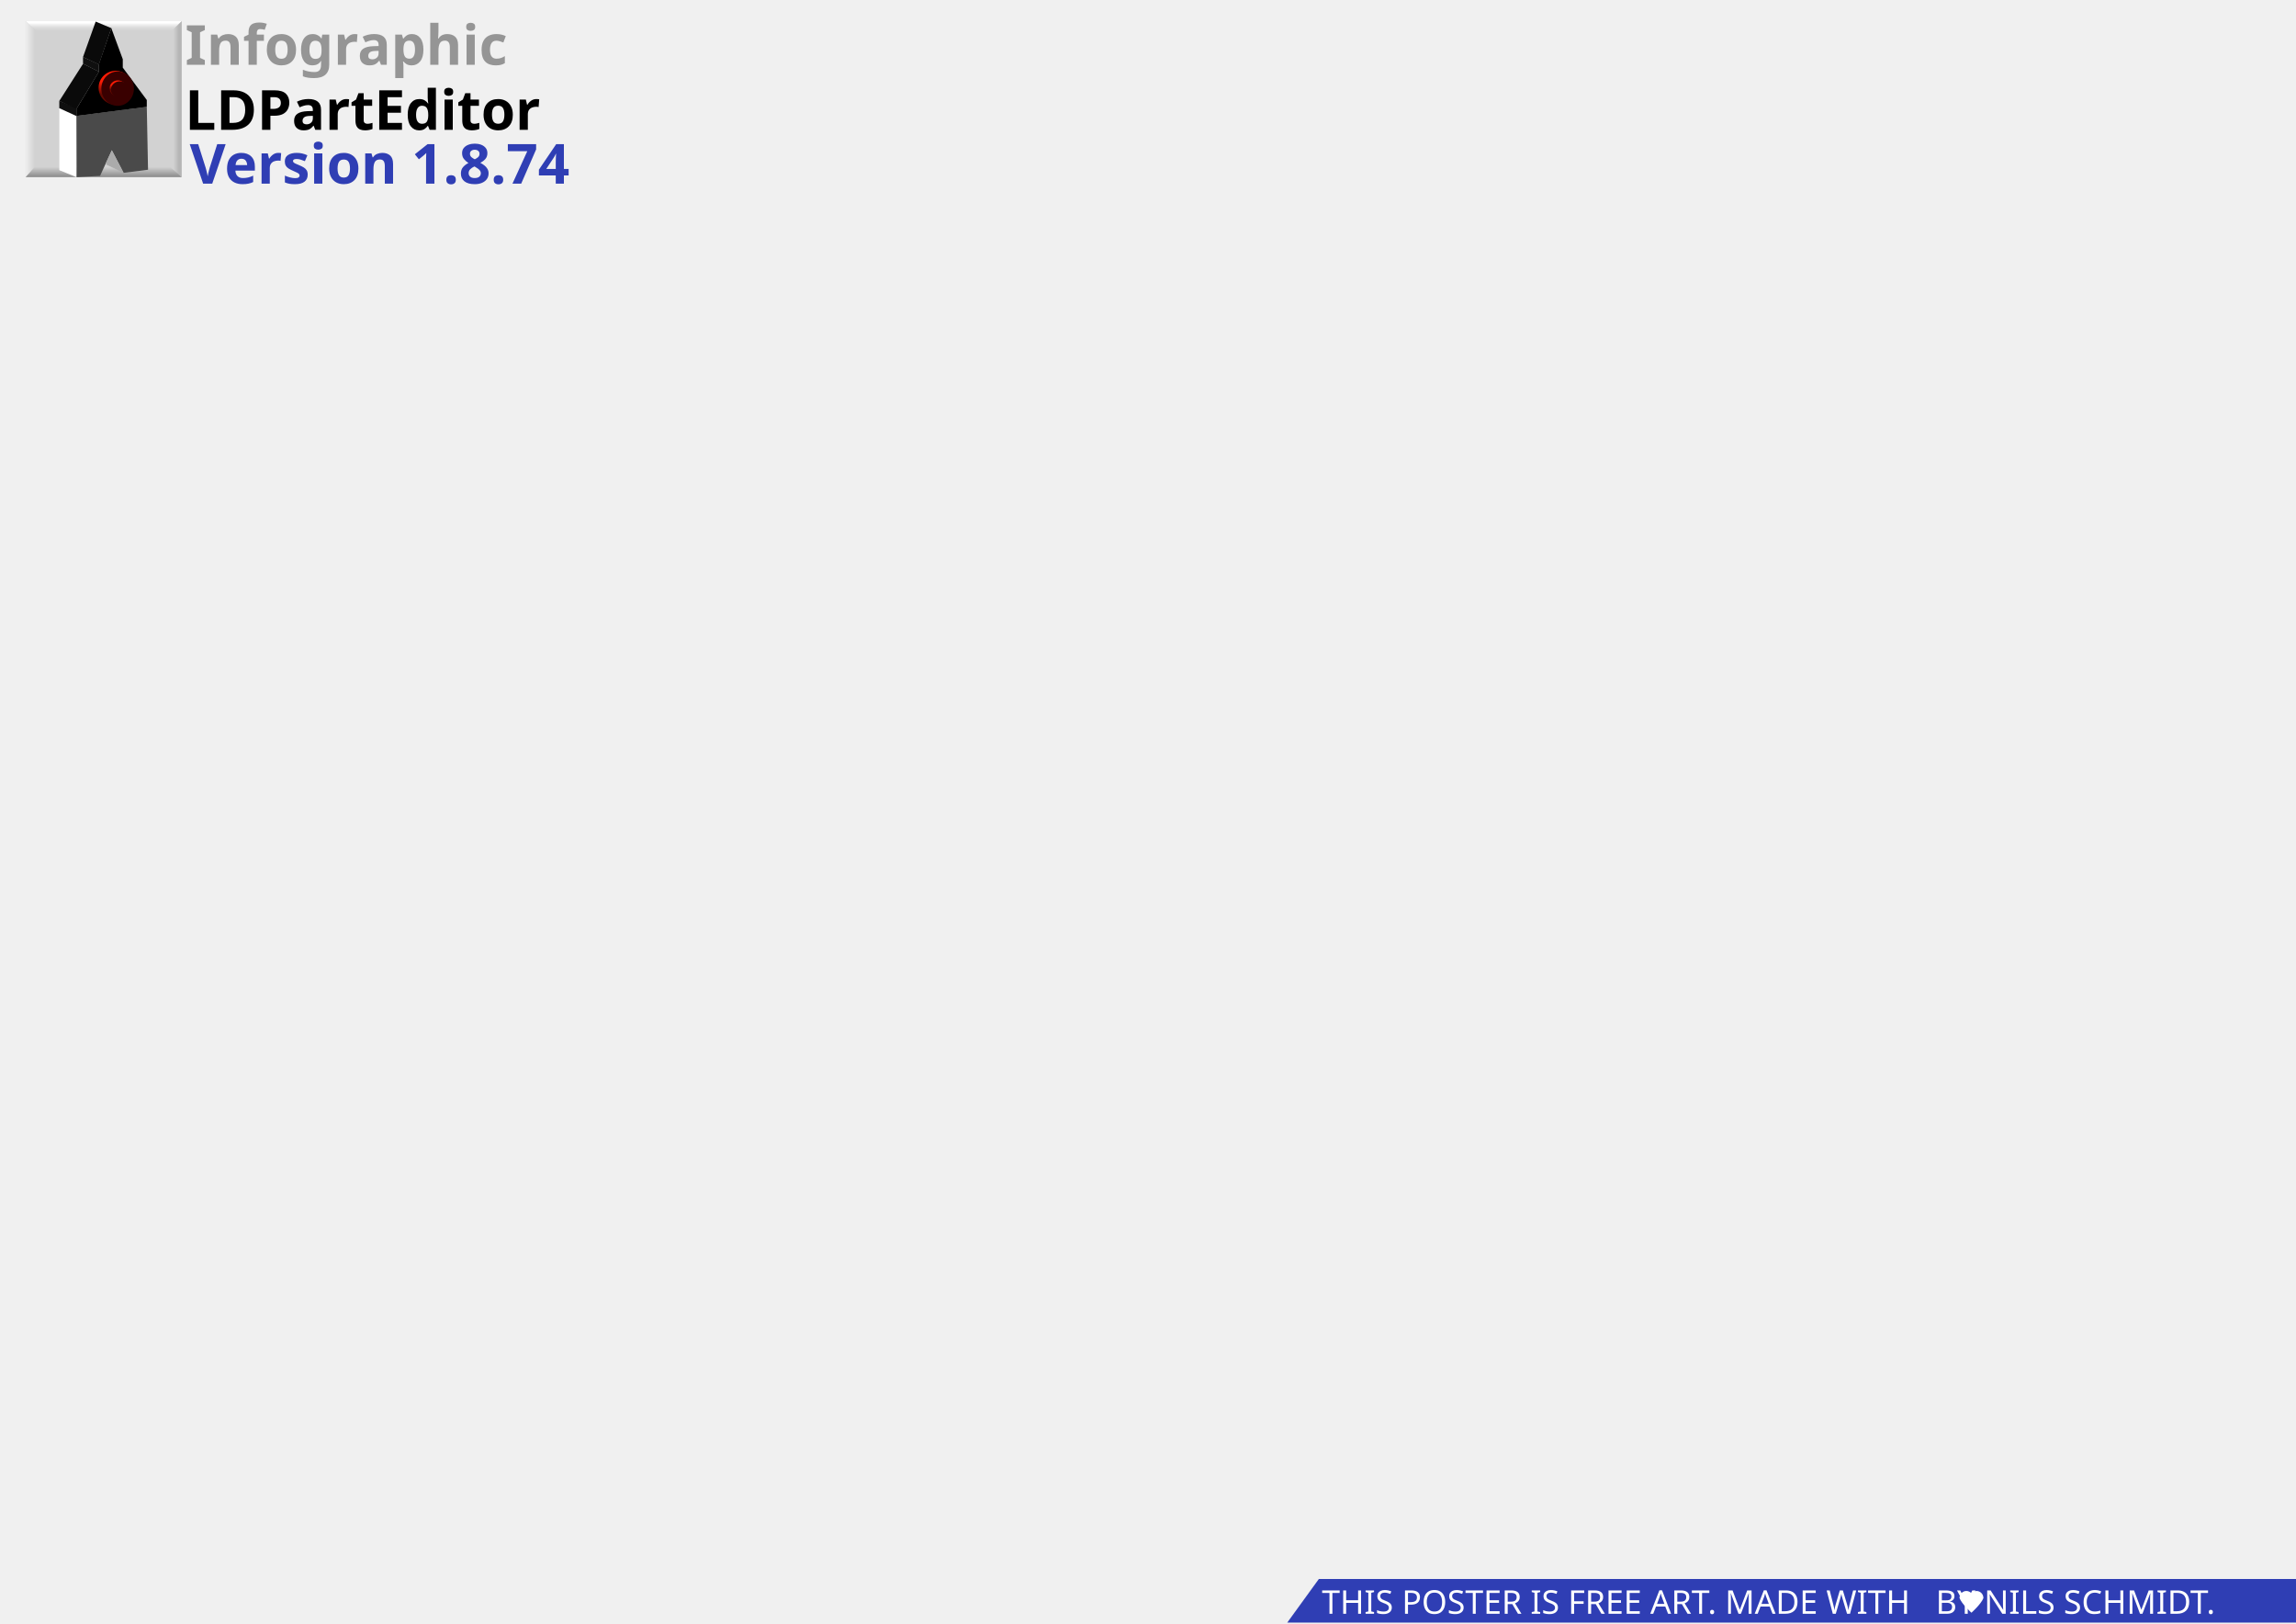
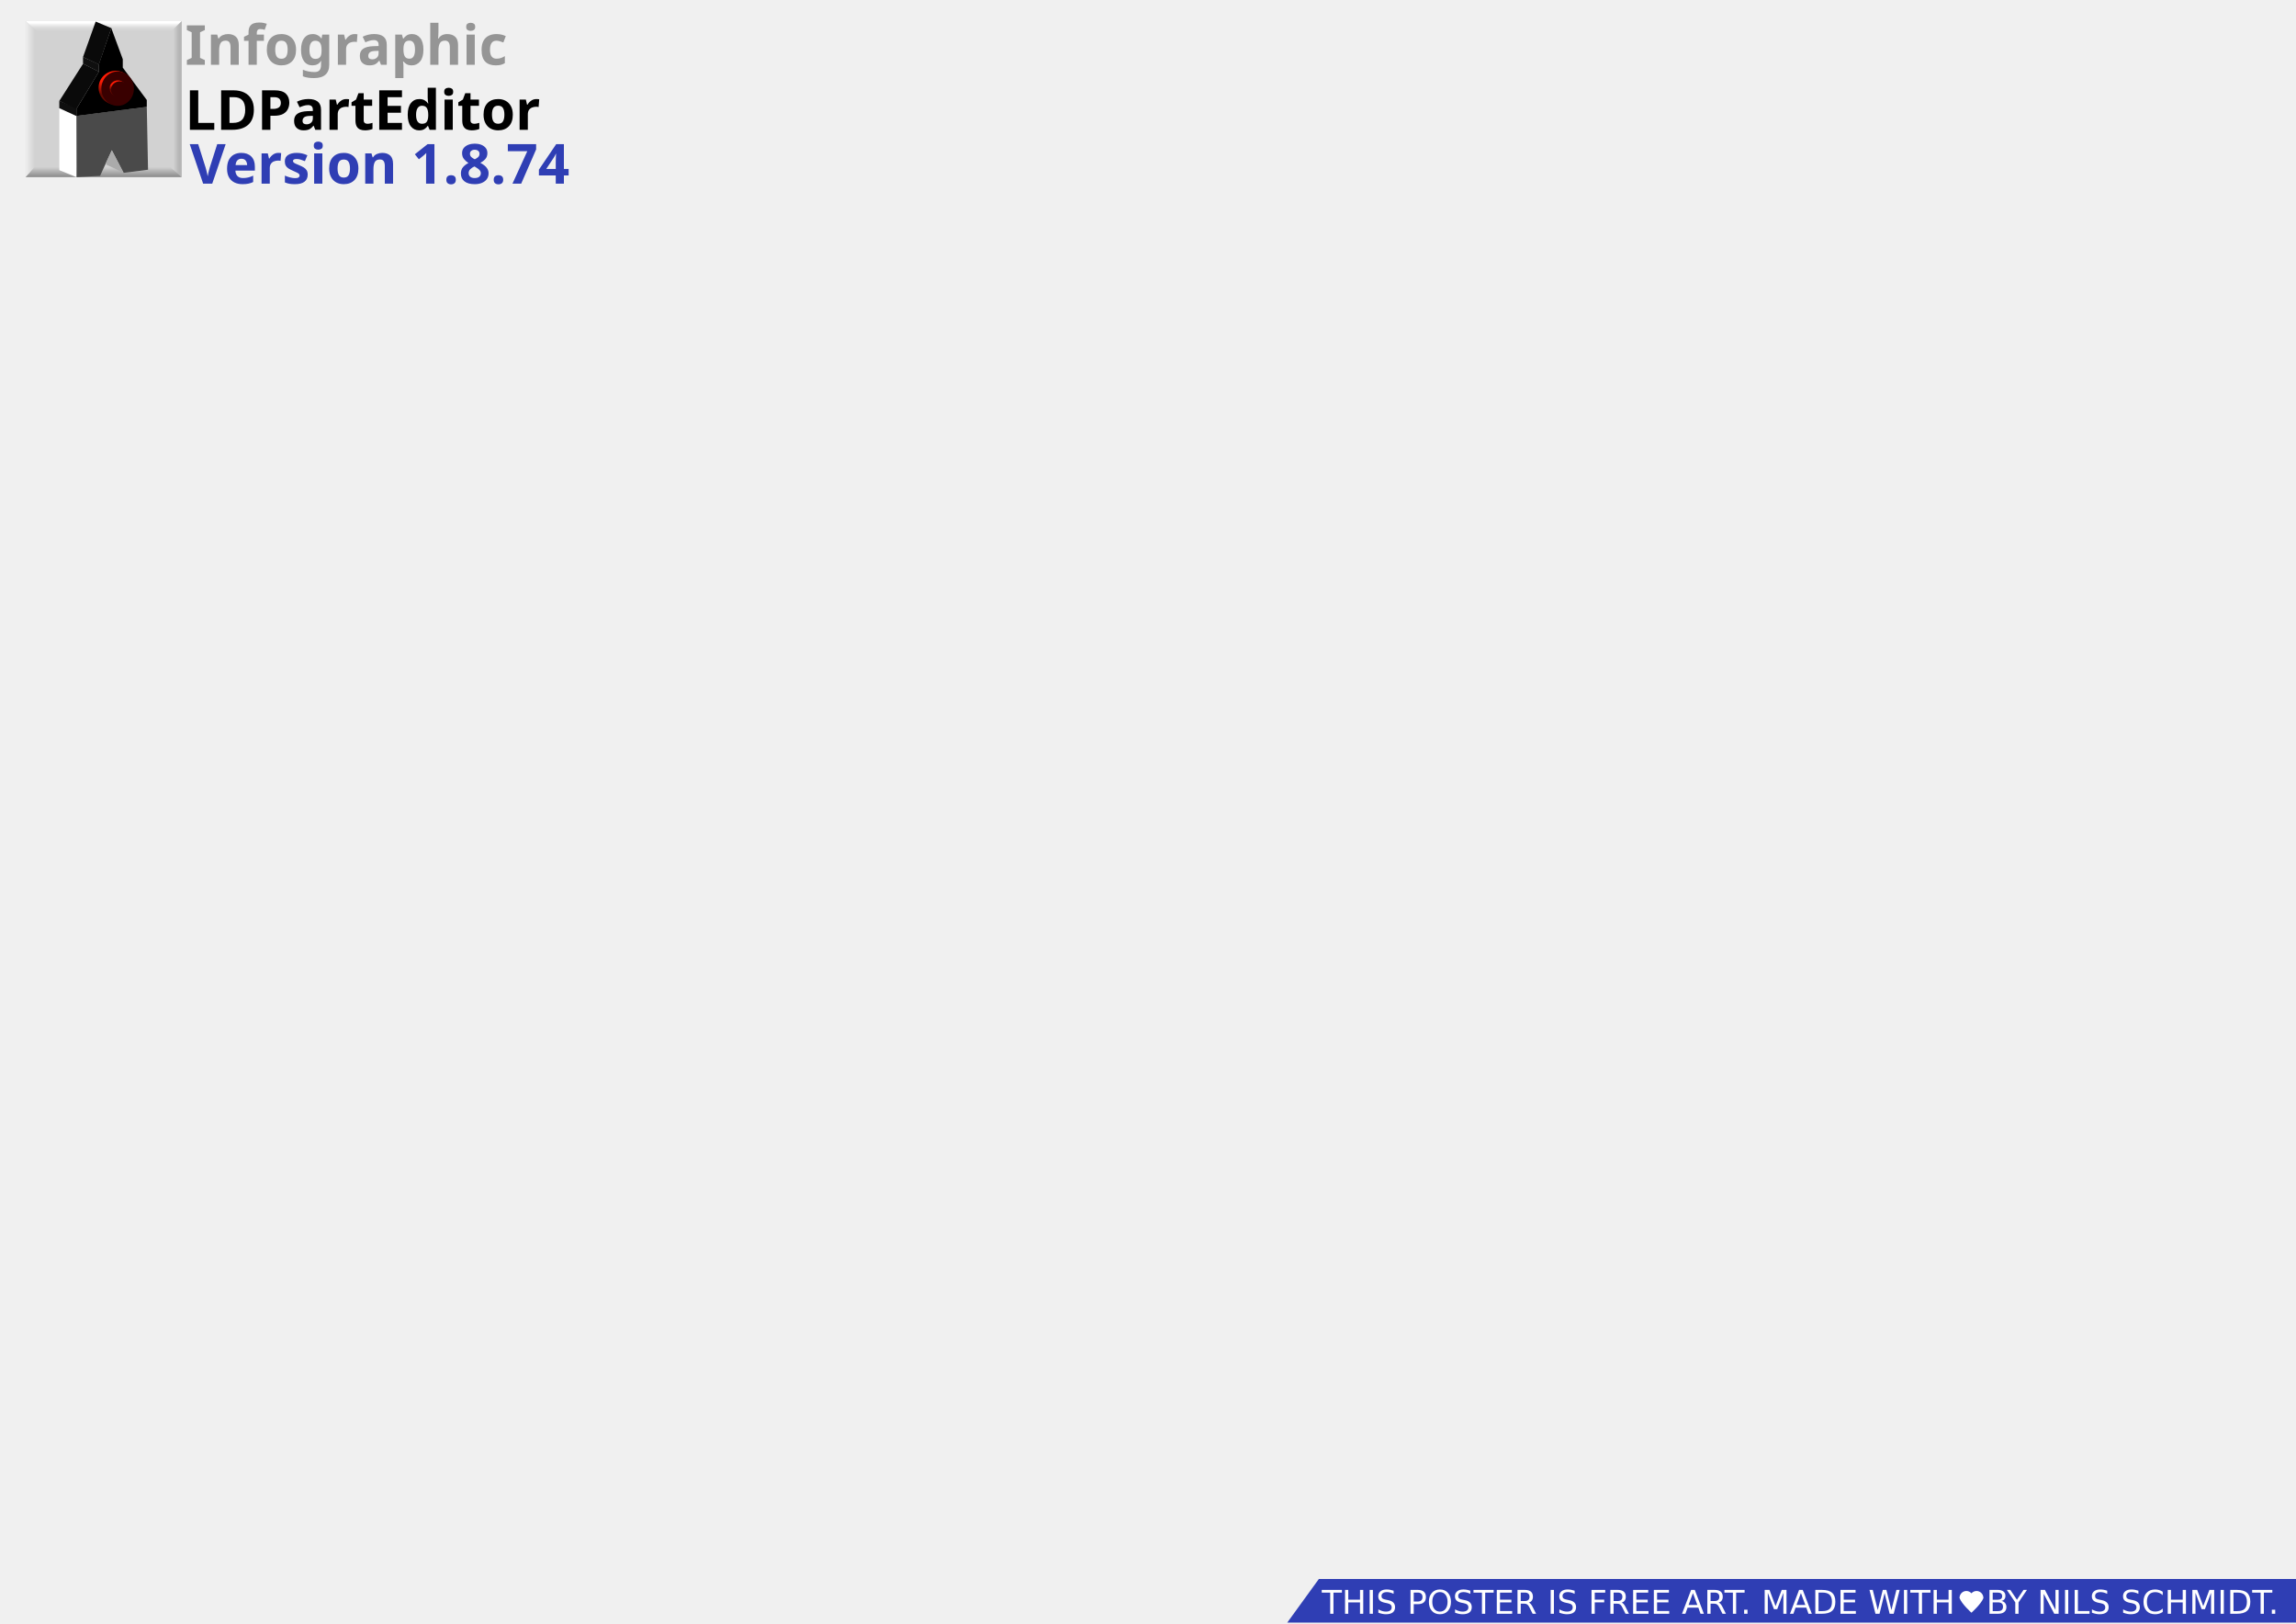
<svg xmlns="http://www.w3.org/2000/svg" xmlns:ns1="http://www.openswatchbook.org/uri/2009/osb" xmlns:xlink="http://www.w3.org/1999/xlink" width="297mm" height="210mm" viewBox="0 0 1052.362 744.094" id="svg2" version="1.1">
  <defs id="defs4">
    <linearGradient id="linearGradient5881">
      <stop style="stop-color:#ff1c05;stop-opacity:1;" offset="0" id="stop5883" />
      <stop style="stop-color:#640900;stop-opacity:1" offset="1" id="stop5885" />
    </linearGradient>
    <linearGradient id="linearGradient5867">
      <stop style="stop-color:#ff1c05;stop-opacity:1;" offset="0" id="stop5869" />
      <stop style="stop-color:#640900;stop-opacity:1" offset="1" id="stop5871" />
    </linearGradient>
    <linearGradient id="linearGradient5803">
      <stop style="stop-color:#ececec;stop-opacity:1" offset="0" id="stop5805" />
      <stop style="stop-color:#d2d2d2;stop-opacity:1" offset="1" id="stop5807" />
    </linearGradient>
    <linearGradient id="linearGradient5795">
      <stop style="stop-color:#929292;stop-opacity:1" offset="0" id="stop5797" />
      <stop style="stop-color:#d2d2d2;stop-opacity:1" offset="1" id="stop5799" />
    </linearGradient>
    <linearGradient id="linearGradient5787">
      <stop style="stop-color:#aaaaaa;stop-opacity:0.746" offset="0" id="stop5789" />
      <stop style="stop-color:#d2d2d2;stop-opacity:1" offset="1" id="stop5791" />
    </linearGradient>
    <linearGradient id="linearGradient5779">
      <stop style="stop-color:#ffffff;stop-opacity:1" offset="0" id="stop5781" />
      <stop style="stop-color:#d2d2d2;stop-opacity:0" offset="1" id="stop5783" />
    </linearGradient>
    <linearGradient id="linearGradient4149-4" ns1:paint="solid">
      <stop id="stop5611" offset="0" style="stop-color:#d2d2d2;stop-opacity:1;" />
    </linearGradient>
    <linearGradient id="linearGradient4149" ns1:paint="solid">
      <stop style="stop-color:#d2d2d2;stop-opacity:1;" offset="0" id="stop4151" />
    </linearGradient>
    <linearGradient xlink:href="#linearGradient5779" id="linearGradient5785" x1="83.839" y1="313.523" x2="83.839" y2="316.201" gradientUnits="userSpaceOnUse" />
    <linearGradient xlink:href="#linearGradient5787" id="linearGradient5793" x1="105.982" y1="336.023" x2="104.286" y2="336.023" gradientUnits="userSpaceOnUse" />
    <linearGradient xlink:href="#linearGradient5795" id="linearGradient5801" x1="82.857" y1="357.63" x2="82.857" y2="355.041" gradientUnits="userSpaceOnUse" />
    <linearGradient xlink:href="#linearGradient5803" id="linearGradient5809" x1="61.875" y1="335.041" x2="64.196" y2="335.041" gradientUnits="userSpaceOnUse" />
    <linearGradient xlink:href="#linearGradient5867" id="linearGradient5873" x1="46.006" y1="331.467" x2="46.006" y2="335.223" gradientUnits="userSpaceOnUse" />
    <linearGradient xlink:href="#linearGradient5881" id="linearGradient5887" x1="48.79" y1="332.086" x2="48.79" y2="333.986" gradientUnits="userSpaceOnUse" />
  </defs>
  <g id="layer1" transform="translate(0,-308.2677)">
-     <path style="opacity:1;fill:#2f3eb4;fill-opacity:1;fill-rule:nonzero;stroke:none;stroke-width:5.722;stroke-linejoin:round;stroke-miterlimit:4;stroke-dasharray:none;stroke-opacity:1" d="m 604.5,1031.862 448.5,0 0,20 -463,0 z" id="rect4218" />
    <g id="g5947" transform="matrix(1.589256,0,0,1.589256,-86.15339,-179.4797)">
      <g id="g5811">
        <rect style="opacity:1;fill:#d2d2d2;fill-opacity:1;fill-rule:nonzero;stroke:none;stroke-width:5.722;stroke-linejoin:round;stroke-miterlimit:4;stroke-dasharray:none;stroke-opacity:1" id="rect5693" width="45" height="45" x="61.607" y="312.987" />
        <path style="opacity:1;fill:url(#linearGradient5785);fill-opacity:1;fill-rule:nonzero;stroke:none;stroke-width:5.722;stroke-linejoin:round;stroke-miterlimit:4;stroke-dasharray:none;stroke-opacity:1" d="m 61.607,312.987 45,0 -2.683,3.036 -39.381,0 z" id="rect5693-9" />
        <path style="opacity:1;fill:url(#linearGradient5809);fill-opacity:1;fill-rule:nonzero;stroke:none;stroke-width:5.722;stroke-linejoin:round;stroke-miterlimit:4;stroke-dasharray:none;stroke-opacity:1" d="m 61.607,357.987 0,-45 3.036,2.683 0,39.381 z" id="rect5693-9-7" />
        <path style="opacity:1;fill:url(#linearGradient5801);fill-opacity:1;fill-rule:nonzero;stroke:none;stroke-width:5.722;stroke-linejoin:round;stroke-miterlimit:4;stroke-dasharray:none;stroke-opacity:1" d="m 106.607,357.987 -45,0 2.683,-3.036 39.381,0 z" id="rect5693-9-76" />
        <path style="opacity:1;fill:url(#linearGradient5793);fill-opacity:1;fill-rule:nonzero;stroke:none;stroke-width:5.722;stroke-linejoin:round;stroke-miterlimit:4;stroke-dasharray:none;stroke-opacity:1" d="m 106.607,312.987 0,45 -3.036,-2.683 0,-39.381 z" id="rect5693-9-7-2" />
      </g>
      <g transform="translate(53.153,0.1785731)" id="g5930">
        <path style="opacity:1;fill:#4a4a4a;fill-opacity:1;fill-rule:nonzero;stroke:none;stroke-width:5.722;stroke-linejoin:round;stroke-miterlimit:4;stroke-dasharray:none;stroke-opacity:1" d="m 23.036,340.13 20.357,-2.589 0.357,18.125 -7.054,0.893 -3.393,-6.518 -3.393,7.411 -6.786,0.357 z" id="rect5818" />
        <path style="opacity:1;fill:#ababab;fill-opacity:1;fill-rule:nonzero;stroke:none;stroke-width:5.722;stroke-linejoin:round;stroke-miterlimit:4;stroke-dasharray:none;stroke-opacity:1" d="m 33.299,350.072 3.414,6.492 -5,-2.375 -0.047,-0.62 z" id="rect5823" />
        <path style="opacity:1;fill:#ffffff;fill-opacity:1;fill-rule:nonzero;stroke:none;stroke-width:5.722;stroke-linejoin:round;stroke-miterlimit:4;stroke-dasharray:none;stroke-opacity:1" d="m 18.169,337.919 4.924,2.215 0,17.671 -4.924,-2.011 z" id="rect5830" />
        <path style="opacity:1;fill:#000000;fill-opacity:1;fill-rule:nonzero;stroke:none;stroke-width:5.722;stroke-linejoin:round;stroke-miterlimit:4;stroke-dasharray:none;stroke-opacity:1" d="m 33.156,314.831 3.312,8.969 0,2.422 6.925,9.34 0,1.98 -20.301,2.608 0,-2.021 6.461,-10.694 0,-2.167 z" id="rect5840" />
        <g id="g5906">
          <g transform="matrix(1.032601,0,0,0.9847646,-17.38607,3.814811)" id="g5893">
            <ellipse style="opacity:1;fill:url(#linearGradient5873);fill-opacity:1;fill-rule:nonzero;stroke:none;stroke-width:5.722;stroke-linejoin:round;stroke-miterlimit:4;stroke-dasharray:none;stroke-opacity:1" id="path5847" cx="50.153" cy="333.296" rx="4.761" ry="4.96" />
            <ellipse style="opacity:1;fill:#390000;fill-opacity:1;fill-rule:nonzero;stroke:none;stroke-width:5.722;stroke-linejoin:round;stroke-miterlimit:4;stroke-dasharray:none;stroke-opacity:1" id="path5845" cx="50.718" cy="333.555" rx="4.55" ry="5.036" />
          </g>
          <g transform="matrix(0.8186599,0,0,0.7040442,-6.852559,97.37125)" id="g5889">
            <ellipse style="opacity:1;fill:url(#linearGradient5887);fill-opacity:1;fill-rule:nonzero;stroke:none;stroke-width:5.722;stroke-linejoin:round;stroke-miterlimit:4;stroke-dasharray:none;stroke-opacity:1" id="path5849" cx="51.182" cy="333.562" rx="2.916" ry="3.292" />
            <ellipse style="opacity:1;fill:#390000;fill-opacity:1;fill-rule:nonzero;stroke:none;stroke-width:5.722;stroke-linejoin:round;stroke-miterlimit:4;stroke-dasharray:none;stroke-opacity:1" id="path5843" cx="51.872" cy="334.075" rx="3.125" ry="3.412" />
          </g>
        </g>
        <path style="opacity:1;fill:#0f0f0f;fill-opacity:1;fill-rule:nonzero;stroke:none;stroke-width:5.722;stroke-linejoin:round;stroke-miterlimit:4;stroke-dasharray:none;stroke-opacity:1" d="m 18.158,335.831 4.95,1.978 0,2.375 -4.95,-2.276 z" id="rect5914" />
        <path style="opacity:1;fill:#0a0a0a;fill-opacity:1;fill-rule:nonzero;stroke:none;stroke-width:5.722;stroke-linejoin:round;stroke-miterlimit:4;stroke-dasharray:none;stroke-opacity:1" d="m 25.014,325.103 4.587,2.284 -6.495,10.747 -4.947,-2.292 z" id="rect5916" />
        <path style="opacity:1;fill:#0f0f0f;fill-opacity:1;fill-rule:nonzero;stroke:none;stroke-width:5.722;stroke-linejoin:round;stroke-miterlimit:4;stroke-dasharray:none;stroke-opacity:1" d="m 24.997,323.178 4.578,2.084 0,2.153 -4.578,-2.309 z" id="rect5918" />
        <path style="opacity:1;fill:#0a0a0a;fill-opacity:1;fill-rule:nonzero;stroke:none;stroke-width:5.722;stroke-linejoin:round;stroke-miterlimit:4;stroke-dasharray:none;stroke-opacity:1" d="m 28.647,312.946 4.521,1.899 -3.579,10.489 -4.599,-2.154 z" id="rect5920" />
      </g>
    </g>
    <text xml:space="preserve" style="font-style:normal;font-weight:normal;font-size:25.338px;line-height:125%;font-family:sans-serif;letter-spacing:0px;word-spacing:0px;fill:#000000;fill-opacity:1;stroke:none;stroke-width:1px;stroke-linecap:butt;stroke-linejoin:miter;stroke-opacity:1" x="84.76" y="367.752" id="text5971">
      <tspan id="tspan5973" x="84.76" y="367.752" style="font-style:normal;font-variant:normal;font-weight:bold;font-stretch:normal;font-family:sans-serif;-inkscape-font-specification:'sans-serif Bold'">LDPartEditor</tspan>
    </text>
    <text xml:space="preserve" style="font-style:normal;font-weight:normal;font-size:25.338px;line-height:125%;font-family:sans-serif;letter-spacing:0px;word-spacing:0px;fill:#2f3eb4;fill-opacity:1;stroke:none;stroke-width:1px;stroke-linecap:butt;stroke-linejoin:miter;stroke-opacity:1" x="86.963" y="392.421" id="text5971-6">
      <tspan id="tspan5973-6" x="86.963" y="392.421" style="font-style:normal;font-variant:normal;font-weight:bold;font-stretch:normal;font-family:sans-serif;-inkscape-font-specification:'sans-serif Bold';fill:#2f3eb4;fill-opacity:1">Version 1.8.74</tspan>
    </text>
    <text xml:space="preserve" style="font-style:normal;font-weight:normal;font-size:25.338px;line-height:125%;font-family:sans-serif;letter-spacing:0px;word-spacing:0px;fill:#000000;fill-opacity:1;stroke:none;stroke-width:1px;stroke-linecap:butt;stroke-linejoin:miter;stroke-opacity:1" x="84.841" y="337.974" id="text5971-3">
      <tspan id="tspan5973-9" x="84.841" y="337.974" style="font-style:normal;font-variant:normal;font-weight:bold;font-stretch:normal;font-family:sans-serif;-inkscape-font-specification:'sans-serif Bold';fill:#959595;fill-opacity:1">Infographic</tspan>
    </text>
-     <text xml:space="preserve" style="font-style:normal;font-weight:normal;font-size:25.338px;line-height:125%;font-family:sans-serif;letter-spacing:0px;word-spacing:0px;fill:#ffffff;fill-opacity:1;stroke:none;stroke-width:1px;stroke-linecap:butt;stroke-linejoin:miter;stroke-opacity:1" x="605.857" y="1047.808" id="text5971-1">
-       <tspan id="tspan5973-8" x="605.857" y="1047.808" style="font-style:normal;font-variant:normal;font-weight:normal;font-stretch:normal;font-size:15px;font-family:sans-serif;-inkscape-font-specification:sans-serif;fill:#ffffff">THIS POSTER IS FREE ART. MADE WITH   BY NILS SCHMIDT. </tspan>
-     </text>
-     <path style="opacity:1;fill:#ffffff;fill-opacity:1;fill-rule:nonzero;stroke:none;stroke-width:5.722;stroke-linejoin:round;stroke-miterlimit:4;stroke-dasharray:none;stroke-opacity:1" d="m 901.275,1037.368 c -1.651,0 -3.018,1.304 -3.13,2.981 l -0.011,0 c 0,0 -0.024,0.149 0,0.217 0.969,2.749 5.47,6.762 5.47,6.762 0,0 4.435,-3.967 5.47,-6.663 0.012,-0.03 0.004,-0.065 0.005,-0.098 -4e-4,-0.05 -0.002,-0.101 -0.005,-0.151 l 0,-0.065 -0.003,0 c -0.112,-1.678 -1.482,-2.981 -3.133,-2.981 -0.89,9e-4 -1.738,0.387 -2.332,1.061 -0.594,-0.674 -1.442,-1.06 -2.331,-1.061 z" id="path4221" />
+     <g id="g4288">
+       <path id="rect4218" d="m 604.5,1031.862 448.5,0 0,20 -463,0 z" style="opacity:1;fill:#2f3eb4;fill-opacity:1;fill-rule:nonzero;stroke:none;stroke-width:5.722;stroke-linejoin:round;stroke-miterlimit:4;stroke-dasharray:none;stroke-opacity:1" />
+       <g id="text5971-1" style="font-style:normal;font-weight:normal;font-size:25.338px;line-height:125%;font-family:sans-serif;letter-spacing:0px;word-spacing:0px;fill:#ffffff;fill-opacity:1;stroke:none;stroke-width:1px;stroke-linecap:butt;stroke-linejoin:miter;stroke-opacity:1">
+         <path id="path4203" style="font-style:normal;font-variant:normal;font-weight:normal;font-stretch:normal;font-size:15px;font-family:sans-serif;-inkscape-font-specification:sans-serif;fill:#ffffff" d="m 605.814,1036.873 9.25,0 0,1.245 -3.882,0 0,9.69 -1.487,0 0,-9.69 -3.882,0 0,-1.245 z" />
+         <path id="path4205" style="font-style:normal;font-variant:normal;font-weight:normal;font-stretch:normal;font-size:15px;font-family:sans-serif;-inkscape-font-specification:sans-serif;fill:#ffffff" d="m 616.5,1036.873 1.479,0 0,4.482 5.376,0 0,-4.482 1.479,0 0,10.935 -1.479,0 0,-5.207 -5.376,0 0,5.207 -1.479,0 0,-10.935 z" />
+         <path id="path4207" style="font-style:normal;font-variant:normal;font-weight:normal;font-stretch:normal;font-size:15px;font-family:sans-serif;-inkscape-font-specification:sans-serif;fill:#ffffff" d="m 627.779,1036.873 1.479,0 0,10.935 -1.479,0 0,-10.935 z" />
+         <path id="path4209" style="font-style:normal;font-variant:normal;font-weight:normal;font-stretch:normal;font-size:15px;font-family:sans-serif;-inkscape-font-specification:sans-serif;fill:#ffffff" d="m 638.758,1037.232 0,1.443 q -0.842,-0.403 -1.589,-0.601 -0.747,-0.198 -1.443,-0.198 -1.208,0 -1.868,0.469 -0.652,0.469 -0.652,1.333 0,0.725 0.432,1.099 0.439,0.366 1.655,0.593 l 0.894,0.183 q 1.655,0.315 2.439,1.113 0.791,0.791 0.791,2.124 0,1.589 -1.069,2.41 -1.062,0.82 -3.12,0.82 -0.776,0 -1.655,-0.176 -0.872,-0.176 -1.809,-0.52 l 0,-1.524 q 0.901,0.505 1.765,0.762 0.864,0.256 1.699,0.256 1.267,0 1.956,-0.498 0.688,-0.498 0.688,-1.421 0,-0.806 -0.498,-1.26 -0.491,-0.454 -1.619,-0.681 l -0.901,-0.176 q -1.655,-0.33 -2.395,-1.033 -0.74,-0.703 -0.74,-1.956 0,-1.45 1.018,-2.285 1.025,-0.835 2.82,-0.835 0.769,0 1.567,0.139 0.798,0.139 1.633,0.417 z" />
+         <path id="path4211" style="font-style:normal;font-variant:normal;font-weight:normal;font-stretch:normal;font-size:15px;font-family:sans-serif;-inkscape-font-specification:sans-serif;fill:#ffffff" d="m 647.979,1038.089 0,4.109 1.86,0 q 1.033,0 1.597,-0.535 0.564,-0.535 0.564,-1.523 0,-0.982 -0.564,-1.516 -0.564,-0.535 -1.597,-0.535 l -1.86,0 z m -1.479,-1.216 3.34,0 q 1.838,0 2.776,0.835 0.945,0.828 0.945,2.432 0,1.619 -0.945,2.446 -0.938,0.828 -2.776,0.828 l -1.86,0 0,4.394 -1.479,0 0,-10.935 z" />
+         <path id="path4213" style="font-style:normal;font-variant:normal;font-weight:normal;font-stretch:normal;font-size:15px;font-family:sans-serif;-inkscape-font-specification:sans-serif;fill:#ffffff" d="m 659.991,1037.877 q -1.611,0 -2.563,1.201 -0.945,1.201 -0.945,3.274 0,2.065 0.945,3.267 0.952,1.201 2.563,1.201 1.611,0 2.549,-1.201 0.945,-1.201 0.945,-3.267 0,-2.073 -0.945,-3.274 -0.938,-1.201 -2.549,-1.201 z m 0,-1.201 q 2.3,0 3.677,1.545 1.377,1.538 1.377,4.131 0,2.586 -1.377,4.131 -1.377,1.538 -3.677,1.538 -2.307,0 -3.691,-1.538 -1.377,-1.538 -1.377,-4.131 0,-2.593 1.377,-4.131 1.384,-1.545 3.691,-1.545 z" />
+         <path id="path4215" style="font-style:normal;font-variant:normal;font-weight:normal;font-stretch:normal;font-size:15px;font-family:sans-serif;-inkscape-font-specification:sans-serif;fill:#ffffff" d="m 673.914,1037.232 0,1.443 q -0.842,-0.403 -1.589,-0.601 -0.747,-0.198 -1.443,-0.198 -1.208,0 -1.868,0.469 -0.652,0.469 -0.652,1.333 0,0.725 0.432,1.099 0.439,0.366 1.655,0.593 l 0.894,0.183 q 1.655,0.315 2.439,1.113 0.791,0.791 0.791,2.124 0,1.589 -1.069,2.41 -1.062,0.82 -3.12,0.82 -0.776,0 -1.655,-0.176 -0.872,-0.176 -1.809,-0.52 l 0,-1.524 q 0.901,0.505 1.765,0.762 0.864,0.256 1.699,0.256 1.267,0 1.956,-0.498 0.688,-0.498 0.688,-1.421 0,-0.806 -0.498,-1.26 -0.491,-0.454 -1.619,-0.681 l -0.901,-0.176 q -1.655,-0.33 -2.395,-1.033 -0.74,-0.703 -0.74,-1.956 0,-1.45 1.018,-2.285 1.025,-0.835 2.82,-0.835 0.769,0 1.567,0.139 0.798,0.139 1.633,0.417 z" />
+         <path id="path4217" style="font-style:normal;font-variant:normal;font-weight:normal;font-stretch:normal;font-size:15px;font-family:sans-serif;-inkscape-font-specification:sans-serif;fill:#ffffff" d="m 675.364,1036.873 9.25,0 0,1.245 -3.882,0 0,9.69 -1.487,0 0,-9.69 -3.882,0 0,-1.245 z" />
+         <path id="path4219" style="font-style:normal;font-variant:normal;font-weight:normal;font-stretch:normal;font-size:15px;font-family:sans-serif;-inkscape-font-specification:sans-serif;fill:#ffffff" d="m 686.05,1036.873 6.914,0 0,1.245 -5.435,0 0,3.237 5.208,0 0,1.245 -5.208,0 0,3.962 5.566,0 0,1.245 -7.046,0 0,-10.935 z" />
+         <path id="path4222" style="font-style:normal;font-variant:normal;font-weight:normal;font-stretch:normal;font-size:15px;font-family:sans-serif;-inkscape-font-specification:sans-serif;fill:#ffffff" d="m 700.728,1042.681 q 0.476,0.161 0.923,0.689 0.454,0.527 0.908,1.45 l 1.501,2.988 -1.589,0 -1.399,-2.805 q -0.542,-1.099 -1.055,-1.458 -0.505,-0.359 -1.384,-0.359 l -1.611,0 0,4.622 -1.479,0 0,-10.935 3.34,0 q 1.875,0 2.798,0.784 0.923,0.784 0.923,2.366 0,1.033 -0.483,1.714 -0.476,0.681 -1.392,0.945 z m -3.706,-4.592 0,3.882 1.86,0 q 1.069,0 1.611,-0.491 0.549,-0.498 0.549,-1.458 0,-0.96 -0.549,-1.443 -0.542,-0.491 -1.611,-0.491 l -1.86,0 z" />
+         <path id="path4224" style="font-style:normal;font-variant:normal;font-weight:normal;font-stretch:normal;font-size:15px;font-family:sans-serif;-inkscape-font-specification:sans-serif;fill:#ffffff" d="m 710.748,1036.873 1.479,0 0,10.935 -1.479,0 0,-10.935 z" />
+         <path id="path4226" style="font-style:normal;font-variant:normal;font-weight:normal;font-stretch:normal;font-size:15px;font-family:sans-serif;-inkscape-font-specification:sans-serif;fill:#ffffff" d="m 721.727,1037.232 0,1.443 q -0.842,-0.403 -1.589,-0.601 -0.747,-0.198 -1.443,-0.198 -1.208,0 -1.868,0.469 -0.652,0.469 -0.652,1.333 0,0.725 0.432,1.099 0.439,0.366 1.655,0.593 l 0.894,0.183 q 1.655,0.315 2.439,1.113 0.791,0.791 0.791,2.124 0,1.589 -1.069,2.41 -1.062,0.82 -3.12,0.82 -0.776,0 -1.655,-0.176 -0.872,-0.176 -1.809,-0.52 l 0,-1.524 q 0.901,0.505 1.765,0.762 0.864,0.256 1.699,0.256 1.267,0 1.956,-0.498 0.688,-0.498 0.688,-1.421 0,-0.806 -0.498,-1.26 -0.491,-0.454 -1.619,-0.681 l -0.901,-0.176 q -1.655,-0.33 -2.395,-1.033 -0.74,-0.703 -0.74,-1.956 0,-1.45 1.018,-2.285 1.025,-0.835 2.82,-0.835 0.769,0 1.567,0.139 0.798,0.139 1.633,0.417 z" />
+         <path id="path4228" style="font-style:normal;font-variant:normal;font-weight:normal;font-stretch:normal;font-size:15px;font-family:sans-serif;-inkscape-font-specification:sans-serif;fill:#ffffff" d="m 729.468,1036.873 6.284,0 0,1.245 -4.805,0 0,3.223 4.336,0 0,1.245 -4.336,0 0,5.222 -1.479,0 0,-10.935 z" />
+         <path id="path4230" style="font-style:normal;font-variant:normal;font-weight:normal;font-stretch:normal;font-size:15px;font-family:sans-serif;-inkscape-font-specification:sans-serif;fill:#ffffff" d="m 743.296,1042.681 q 0.476,0.161 0.923,0.689 0.454,0.527 0.908,1.45 l 1.501,2.988 -1.589,0 -1.399,-2.805 q -0.542,-1.099 -1.055,-1.458 -0.505,-0.359 -1.384,-0.359 l -1.611,0 0,4.622 -1.479,0 0,-10.935 3.34,0 q 1.875,0 2.798,0.784 0.923,0.784 0.923,2.366 0,1.033 -0.483,1.714 -0.476,0.681 -1.392,0.945 z m -3.706,-4.592 0,3.882 1.86,0 q 1.069,0 1.611,-0.491 0.549,-0.498 0.549,-1.458 0,-0.96 -0.549,-1.443 -0.542,-0.491 -1.611,-0.491 l -1.86,0 z" />
+         <path id="path4232" style="font-style:normal;font-variant:normal;font-weight:normal;font-stretch:normal;font-size:15px;font-family:sans-serif;-inkscape-font-specification:sans-serif;fill:#ffffff" d="m 748.541,1036.873 6.914,0 0,1.245 -5.435,0 0,3.237 5.208,0 0,1.245 -5.208,0 0,3.962 5.566,0 0,1.245 -7.046,0 0,-10.935 z" />
+         <path id="path4234" style="font-style:normal;font-variant:normal;font-weight:normal;font-stretch:normal;font-size:15px;font-family:sans-serif;-inkscape-font-specification:sans-serif;fill:#ffffff" d="m 758.033,1036.873 6.914,0 0,1.245 -5.435,0 0,3.237 5.208,0 0,1.245 -5.208,0 0,3.962 5.566,0 0,1.245 -7.046,0 0,-10.935 z" />
+         <path id="path4236" style="font-style:normal;font-variant:normal;font-weight:normal;font-stretch:normal;font-size:15px;font-family:sans-serif;-inkscape-font-specification:sans-serif;fill:#ffffff" d="m 775.955,1038.331 -2.007,5.442 4.021,0 -2.014,-5.442 z m -0.835,-1.458 1.677,0 4.167,10.935 -1.538,0 -0.996,-2.805 -4.929,0 -0.996,2.805 -1.56,0 4.175,-10.935 z" />
+         <path id="path4238" style="font-style:normal;font-variant:normal;font-weight:normal;font-stretch:normal;font-size:15px;font-family:sans-serif;-inkscape-font-specification:sans-serif;fill:#ffffff" d="m 787.74,1042.681 q 0.476,0.161 0.923,0.689 0.454,0.527 0.908,1.45 l 1.501,2.988 -1.589,0 -1.399,-2.805 q -0.542,-1.099 -1.055,-1.458 -0.505,-0.359 -1.384,-0.359 l -1.611,0 0,4.622 -1.479,0 0,-10.935 3.34,0 q 1.875,0 2.798,0.784 0.923,0.784 0.923,2.366 0,1.033 -0.483,1.714 -0.476,0.681 -1.392,0.945 z m -3.706,-4.592 0,3.882 1.86,0 q 1.069,0 1.611,-0.491 0.549,-0.498 0.549,-1.458 0,-0.96 -0.549,-1.443 -0.542,-0.491 -1.611,-0.491 l -1.86,0 z" />
+         <path id="path4240" style="font-style:normal;font-variant:normal;font-weight:normal;font-stretch:normal;font-size:15px;font-family:sans-serif;-inkscape-font-specification:sans-serif;fill:#ffffff" d="m 790.384,1036.873 9.25,0 0,1.245 -3.882,0 0,9.69 -1.487,0 0,-9.69 -3.882,0 0,-1.245 z" />
+         <path id="path4242" style="font-style:normal;font-variant:normal;font-weight:normal;font-stretch:normal;font-size:15px;font-family:sans-serif;-inkscape-font-specification:sans-serif;fill:#ffffff" d="m 799.415,1045.948 1.545,0 0,1.86 -1.545,0 0,-1.86 z" />
+         <path id="path4244" style="font-style:normal;font-variant:normal;font-weight:normal;font-stretch:normal;font-size:15px;font-family:sans-serif;-inkscape-font-specification:sans-serif;fill:#ffffff" d="m 808.834,1036.873 2.205,0 2.791,7.441 2.805,-7.441 2.205,0 0,10.935 -1.443,0 0,-9.602 -2.82,7.5 -1.487,0 -2.82,-7.5 0,9.602 -1.436,0 0,-10.935 z" />
+         <path id="path4246" style="font-style:normal;font-variant:normal;font-weight:normal;font-stretch:normal;font-size:15px;font-family:sans-serif;-inkscape-font-specification:sans-serif;fill:#ffffff" d="m 825.438,1038.331 -2.007,5.442 4.021,0 -2.014,-5.442 z m -0.835,-1.458 1.677,0 4.167,10.935 -1.538,0 -0.996,-2.805 -4.929,0 -0.996,2.805 -1.56,0 4.175,-10.935 z" />
+         <path id="path4248" style="font-style:normal;font-variant:normal;font-weight:normal;font-stretch:normal;font-size:15px;font-family:sans-serif;-inkscape-font-specification:sans-serif;fill:#ffffff" d="m 833.516,1038.089 0,8.503 1.787,0 q 2.263,0 3.311,-1.025 1.055,-1.025 1.055,-3.237 0,-2.197 -1.055,-3.215 -1.047,-1.025 -3.311,-1.025 l -1.787,0 z m -1.479,-1.216 3.04,0 q 3.179,0 4.666,1.326 1.487,1.318 1.487,4.131 0,2.827 -1.494,4.153 -1.494,1.326 -4.658,1.326 l -3.04,0 0,-10.935 z" />
+         <path id="path4250" style="font-style:normal;font-variant:normal;font-weight:normal;font-stretch:normal;font-size:15px;font-family:sans-serif;-inkscape-font-specification:sans-serif;fill:#ffffff" d="m 843.58,1036.873 6.914,0 0,1.245 -5.435,0 0,3.237 5.208,0 0,1.245 -5.208,0 0,3.962 5.566,0 0,1.245 -7.046,0 0,-10.935 z" />
+         <path id="path4252" style="font-style:normal;font-variant:normal;font-weight:normal;font-stretch:normal;font-size:15px;font-family:sans-serif;-inkscape-font-specification:sans-serif;fill:#ffffff" d="m 856.873,1036.873 1.494,0 2.3,9.243 2.292,-9.243 1.663,0 2.3,9.243 2.292,-9.243 1.501,0 -2.747,10.935 -1.86,0 -2.307,-9.492 -2.329,9.492 -1.86,0 -2.739,-10.935 z" />
+         <path id="path4254" style="font-style:normal;font-variant:normal;font-weight:normal;font-stretch:normal;font-size:15px;font-family:sans-serif;-inkscape-font-specification:sans-serif;fill:#ffffff" d="m 872.671,1036.873 1.479,0 0,10.935 -1.479,0 0,-10.935 z" />
+         <path id="path4256" style="font-style:normal;font-variant:normal;font-weight:normal;font-stretch:normal;font-size:15px;font-family:sans-serif;-inkscape-font-specification:sans-serif;fill:#ffffff" d="m 875.579,1036.873 9.25,0 0,1.245 -3.882,0 0,9.69 -1.487,0 0,-9.69 -3.882,0 0,-1.245 z" />
+         <path id="path4258" style="font-style:normal;font-variant:normal;font-weight:normal;font-stretch:normal;font-size:15px;font-family:sans-serif;-inkscape-font-specification:sans-serif;fill:#ffffff" d="m 886.265,1036.873 1.479,0 0,4.482 5.376,0 0,-4.482 1.479,0 0,10.935 -1.479,0 0,-5.207 -5.376,0 0,5.207 -1.479,0 0,-10.935 z" />
+         <path id="path4260" style="font-style:normal;font-variant:normal;font-weight:normal;font-stretch:normal;font-size:15px;font-family:sans-serif;-inkscape-font-specification:sans-serif;fill:#ffffff" d="m 913.35,1042.586 0,4.006 2.373,0 q 1.194,0 1.765,-0.491 0.579,-0.498 0.579,-1.516 0,-1.025 -0.579,-1.509 -0.571,-0.491 -1.765,-0.491 l -2.373,0 z m 0,-4.497 0,3.296 2.19,0 q 1.084,0 1.611,-0.403 0.535,-0.41 0.535,-1.245 0,-0.828 -0.535,-1.238 -0.527,-0.41 -1.611,-0.41 l -2.19,0 z m -1.479,-1.216 3.779,0 q 1.692,0 2.607,0.703 0.916,0.703 0.916,2 0,1.003 -0.469,1.597 -0.469,0.593 -1.377,0.74 1.091,0.234 1.692,0.981 0.608,0.74 0.608,1.853 0,1.465 -0.996,2.263 -0.996,0.798 -2.834,0.798 l -3.926,0 0,-10.935 z" />
+         <path id="path4262" style="font-style:normal;font-variant:normal;font-weight:normal;font-stretch:normal;font-size:15px;font-family:sans-serif;-inkscape-font-specification:sans-serif;fill:#ffffff" d="m 919.832,1036.873 1.589,0 3.032,4.497 3.01,-4.497 1.589,0 -3.867,5.728 0,5.207 -1.487,0 0,-5.207 -3.867,-5.728 z" />
+         <path id="path4264" style="font-style:normal;font-variant:normal;font-weight:normal;font-stretch:normal;font-size:15px;font-family:sans-serif;-inkscape-font-specification:sans-serif;fill:#ffffff" d="m 935.279,1036.873 1.992,0 4.849,9.148 0,-9.148 1.436,0 0,10.935 -1.992,0 -4.849,-9.148 0,9.148 -1.436,0 0,-10.935 z" />
+         <path id="path4266" style="font-style:normal;font-variant:normal;font-weight:normal;font-stretch:normal;font-size:15px;font-family:sans-serif;-inkscape-font-specification:sans-serif;fill:#ffffff" d="m 946.5,1036.873 1.479,0 0,10.935 -1.479,0 0,-10.935 z" />
+         <path id="path4268" style="font-style:normal;font-variant:normal;font-weight:normal;font-stretch:normal;font-size:15px;font-family:sans-serif;-inkscape-font-specification:sans-serif;fill:#ffffff" d="m 950.923,1036.873 1.479,0 0,9.69 5.325,0 0,1.245 -6.804,0 0,-10.935 z" />
+         <path id="path4270" style="font-style:normal;font-variant:normal;font-weight:normal;font-stretch:normal;font-size:15px;font-family:sans-serif;-inkscape-font-specification:sans-serif;fill:#ffffff" d="m 965.828,1037.232 0,1.443 q -0.842,-0.403 -1.589,-0.601 -0.747,-0.198 -1.443,-0.198 -1.208,0 -1.868,0.469 -0.652,0.469 -0.652,1.333 0,0.725 0.432,1.099 0.439,0.366 1.655,0.593 l 0.894,0.183 q 1.655,0.315 2.439,1.113 0.791,0.791 0.791,2.124 0,1.589 -1.069,2.41 -1.062,0.82 -3.12,0.82 -0.776,0 -1.655,-0.176 -0.872,-0.176 -1.809,-0.52 l 0,-1.524 q 0.901,0.505 1.765,0.762 0.864,0.256 1.699,0.256 1.267,0 1.956,-0.498 0.688,-0.498 0.688,-1.421 0,-0.806 -0.498,-1.26 -0.491,-0.454 -1.619,-0.681 l -0.901,-0.176 q -1.655,-0.33 -2.395,-1.033 -0.74,-0.703 -0.74,-1.956 0,-1.45 1.018,-2.285 1.025,-0.835 2.82,-0.835 0.769,0 1.567,0.139 0.798,0.139 1.633,0.417 z" />
+         <path id="path4272" style="font-style:normal;font-variant:normal;font-weight:normal;font-stretch:normal;font-size:15px;font-family:sans-serif;-inkscape-font-specification:sans-serif;fill:#ffffff" d="m 980.125,1037.232 0,1.443 q -0.842,-0.403 -1.589,-0.601 -0.747,-0.198 -1.443,-0.198 -1.208,0 -1.868,0.469 -0.652,0.469 -0.652,1.333 0,0.725 0.432,1.099 0.439,0.366 1.655,0.593 l 0.894,0.183 q 1.655,0.315 2.439,1.113 0.791,0.791 0.791,2.124 0,1.589 -1.069,2.41 -1.062,0.82 -3.12,0.82 -0.776,0 -1.655,-0.176 -0.872,-0.176 -1.809,-0.52 l 0,-1.524 q 0.901,0.505 1.765,0.762 0.864,0.256 1.699,0.256 1.267,0 1.956,-0.498 0.688,-0.498 0.688,-1.421 0,-0.806 -0.498,-1.26 -0.491,-0.454 -1.619,-0.681 l -0.901,-0.176 q -1.655,-0.33 -2.395,-1.033 -0.74,-0.703 -0.74,-1.956 0,-1.45 1.018,-2.285 1.025,-0.835 2.82,-0.835 0.769,0 1.567,0.139 0.798,0.139 1.633,0.417 z" />
+         <path id="path4274" style="font-style:normal;font-variant:normal;font-weight:normal;font-stretch:normal;font-size:15px;font-family:sans-serif;-inkscape-font-specification:sans-serif;fill:#ffffff" d="m 991.28,1037.716 0,1.56 q -0.747,-0.696 -1.597,-1.04 -0.842,-0.344 -1.794,-0.344 -1.875,0 -2.871,1.15 -0.996,1.143 -0.996,3.311 0,2.161 0.996,3.311 0.996,1.143 2.871,1.143 0.952,0 1.794,-0.344 0.85,-0.344 1.597,-1.04 l 0,1.545 q -0.776,0.527 -1.648,0.791 -0.864,0.264 -1.831,0.264 -2.483,0 -3.911,-1.516 -1.428,-1.523 -1.428,-4.153 0,-2.637 1.428,-4.153 1.428,-1.524 3.911,-1.524 0.981,0 1.846,0.264 0.872,0.256 1.633,0.776 z" />
+         <path id="path4276" style="font-style:normal;font-variant:normal;font-weight:normal;font-stretch:normal;font-size:15px;font-family:sans-serif;-inkscape-font-specification:sans-serif;fill:#ffffff" d="m 993.58,1036.873 1.479,0 0,4.482 5.376,0 0,-4.482 1.48,0 0,10.935 -1.48,0 0,-5.207 -5.376,0 0,5.207 -1.479,0 0,-10.935 z" />
+         <path id="path4278" style="font-style:normal;font-variant:normal;font-weight:normal;font-stretch:normal;font-size:15px;font-family:sans-serif;-inkscape-font-specification:sans-serif;fill:#ffffff" d="m 1004.859,1036.873 2.205,0 2.791,7.441 2.805,-7.441 2.205,0 0,10.935 -1.443,0 0,-9.602 -2.82,7.5 -1.487,0 -2.82,-7.5 0,9.602 -1.436,0 0,-10.935 z" />
+         <path id="path4280" style="font-style:normal;font-variant:normal;font-weight:normal;font-stretch:normal;font-size:15px;font-family:sans-serif;-inkscape-font-specification:sans-serif;fill:#ffffff" d="m 1017.808,1036.873 1.48,0 0,10.935 -1.48,0 0,-10.935 z" />
+         <path id="path4282" style="font-style:normal;font-variant:normal;font-weight:normal;font-stretch:normal;font-size:15px;font-family:sans-serif;-inkscape-font-specification:sans-serif;fill:#ffffff" d="m 1023.712,1038.089 0,8.503 1.787,0 q 2.263,0 3.311,-1.025 1.055,-1.025 1.055,-3.237 0,-2.197 -1.055,-3.215 -1.047,-1.025 -3.311,-1.025 l -1.787,0 z m -1.48,-1.216 3.039,0 q 3.179,0 4.666,1.326 1.487,1.318 1.487,4.131 0,2.827 -1.494,4.153 -1.494,1.326 -4.658,1.326 l -3.039,0 0,-10.935 z" />
+         <path id="path4284" style="font-style:normal;font-variant:normal;font-weight:normal;font-stretch:normal;font-size:15px;font-family:sans-serif;-inkscape-font-specification:sans-serif;fill:#ffffff" d="m 1032.259,1036.873 9.25,0 0,1.245 -3.882,0 0,9.69 -1.487,0 0,-9.69 -3.882,0 0,-1.245 z" />
+         <path id="path4286" style="font-style:normal;font-variant:normal;font-weight:normal;font-stretch:normal;font-size:15px;font-family:sans-serif;-inkscape-font-specification:sans-serif;fill:#ffffff" d="m 1041.29,1045.948 1.545,0 0,1.86 -1.545,0 0,-1.86 z" />
+       </g>
+       <path id="path4221" d="m 901.275,1037.368 c -1.651,0 -3.018,1.304 -3.13,2.981 l -0.011,0 c 0,0 -0.024,0.149 0,0.217 0.969,2.749 5.47,6.762 5.47,6.762 0,0 4.435,-3.967 5.47,-6.663 0.012,-0.03 0.004,-0.065 0.005,-0.098 -4e-4,-0.05 -0.002,-0.101 -0.005,-0.151 l 0,-0.065 -0.003,0 c -0.112,-1.678 -1.482,-2.981 -3.133,-2.981 -0.89,9e-4 -1.738,0.387 -2.332,1.061 -0.594,-0.674 -1.442,-1.06 -2.331,-1.061 z" style="opacity:1;fill:#ffffff;fill-opacity:1;fill-rule:nonzero;stroke:none;stroke-width:5.722;stroke-linejoin:round;stroke-miterlimit:4;stroke-dasharray:none;stroke-opacity:1" />
+     </g>
  </g>
</svg>
